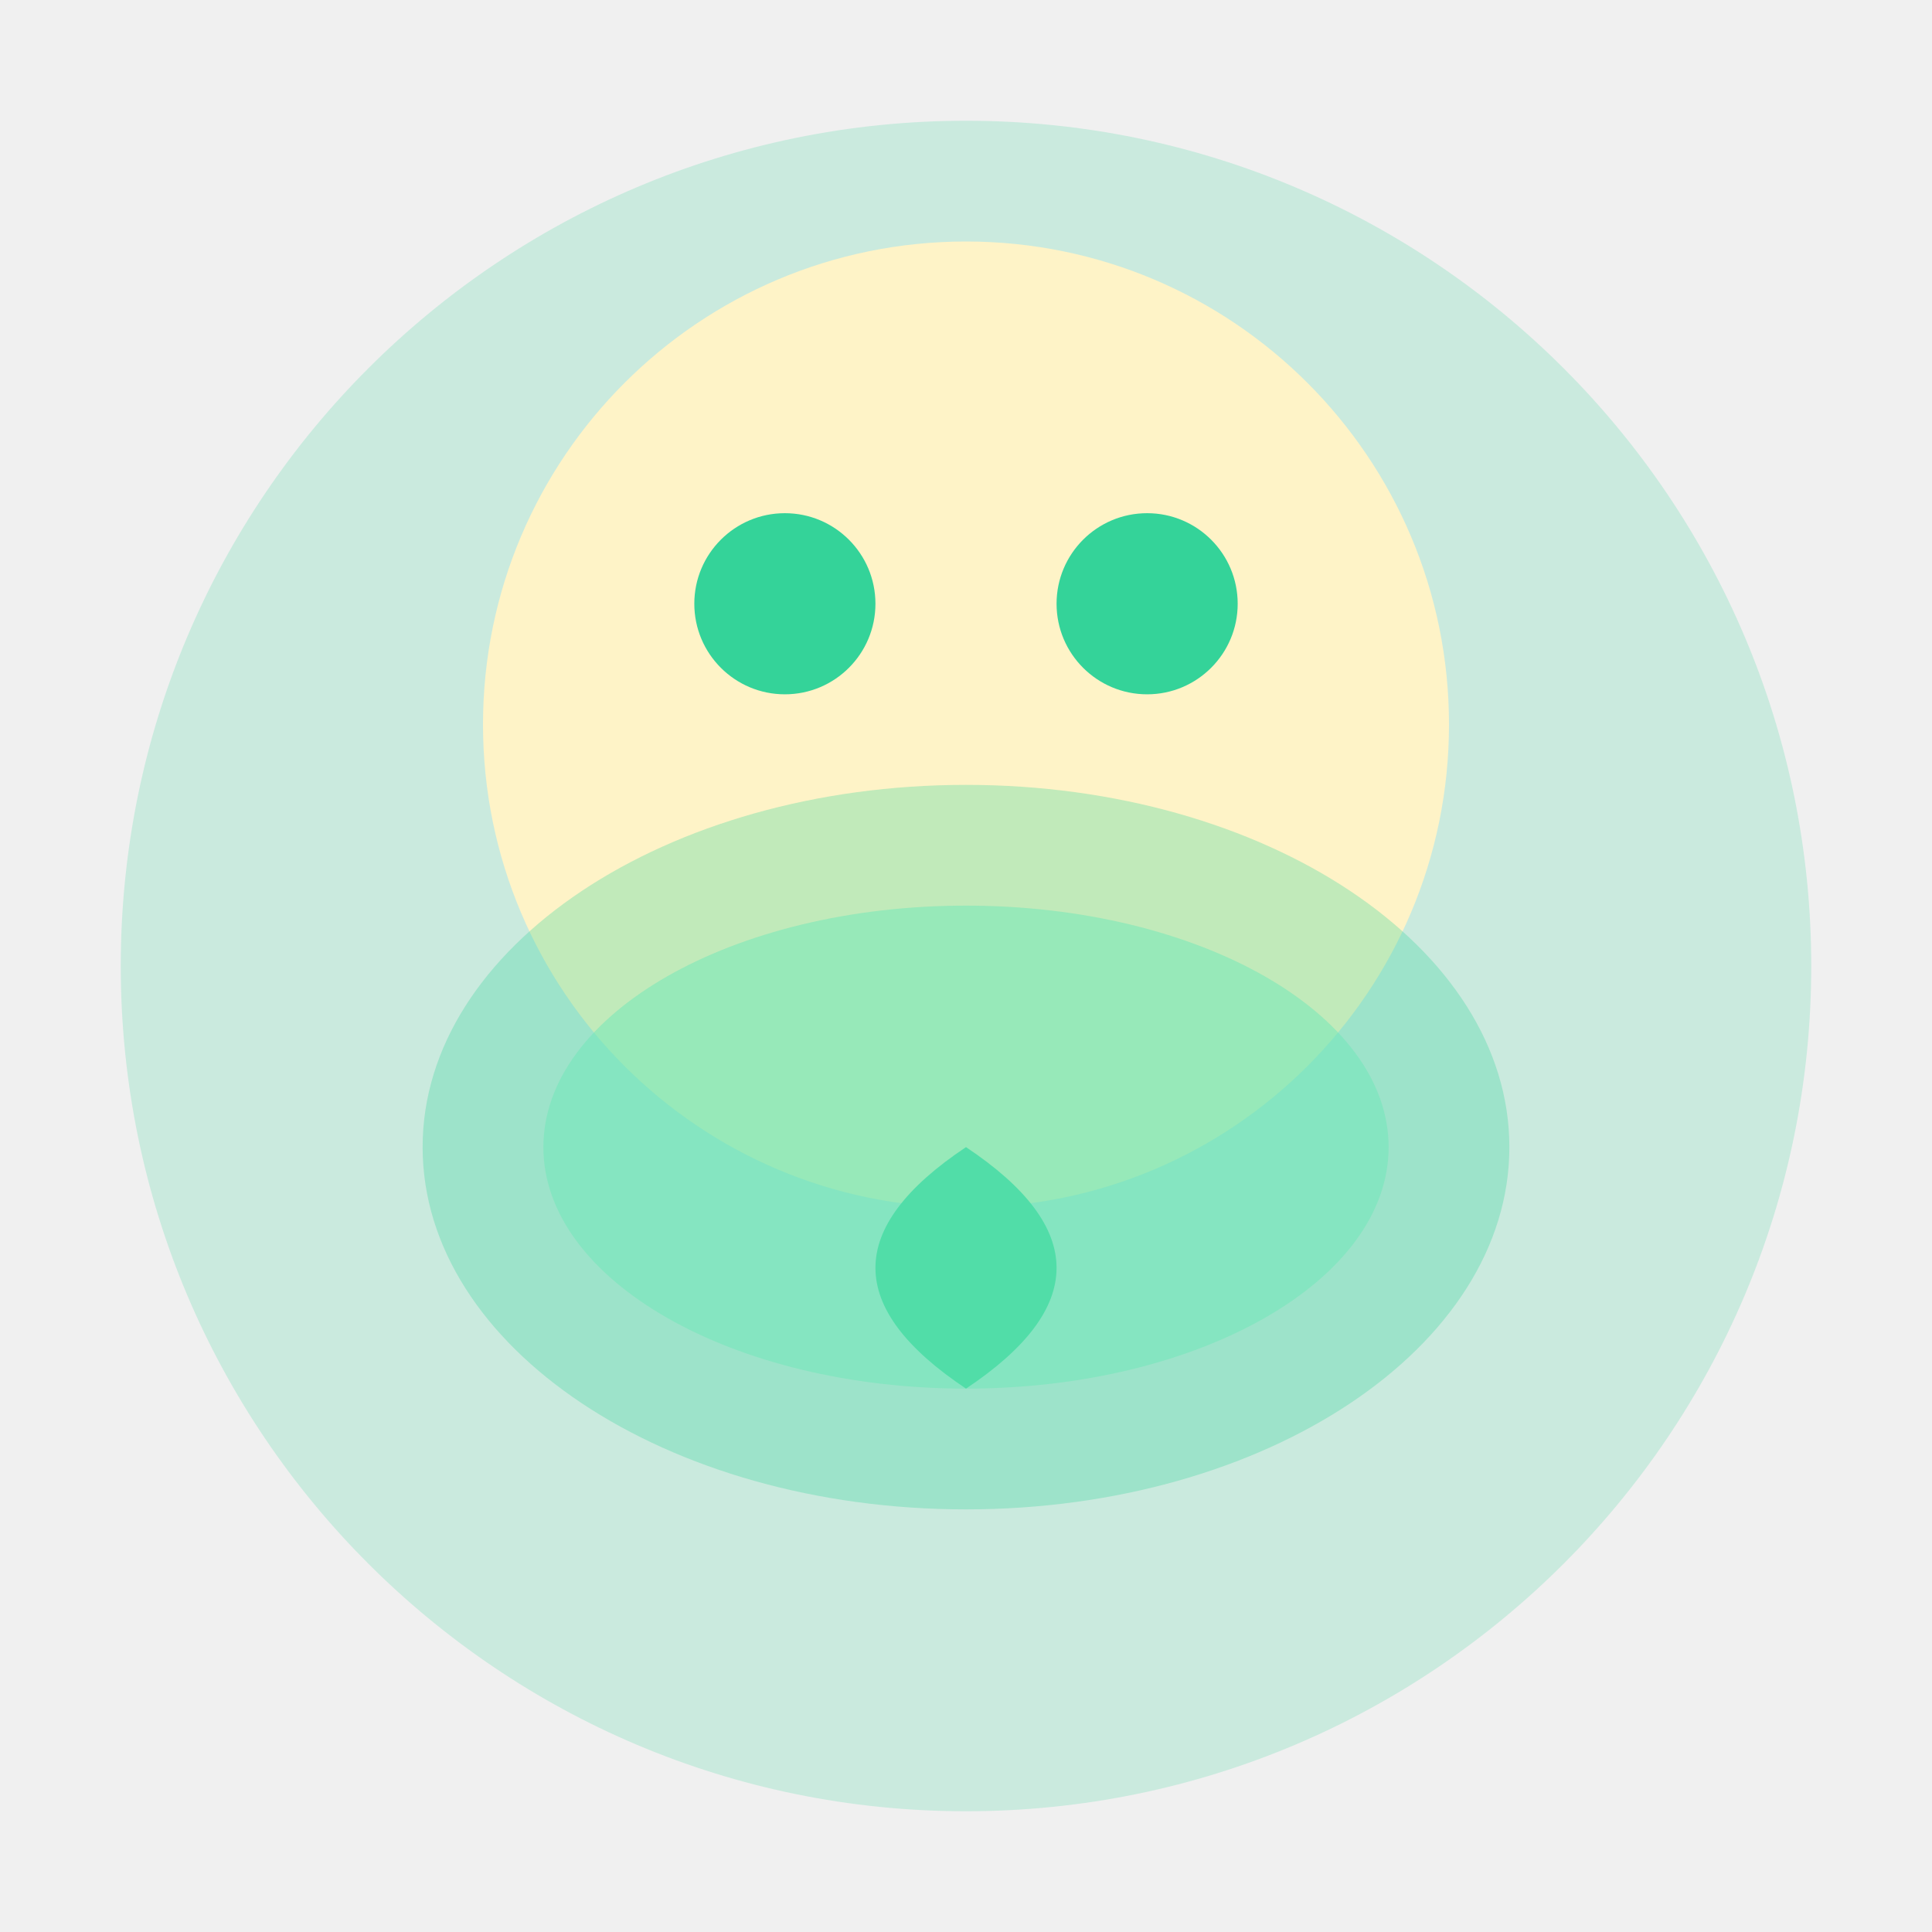
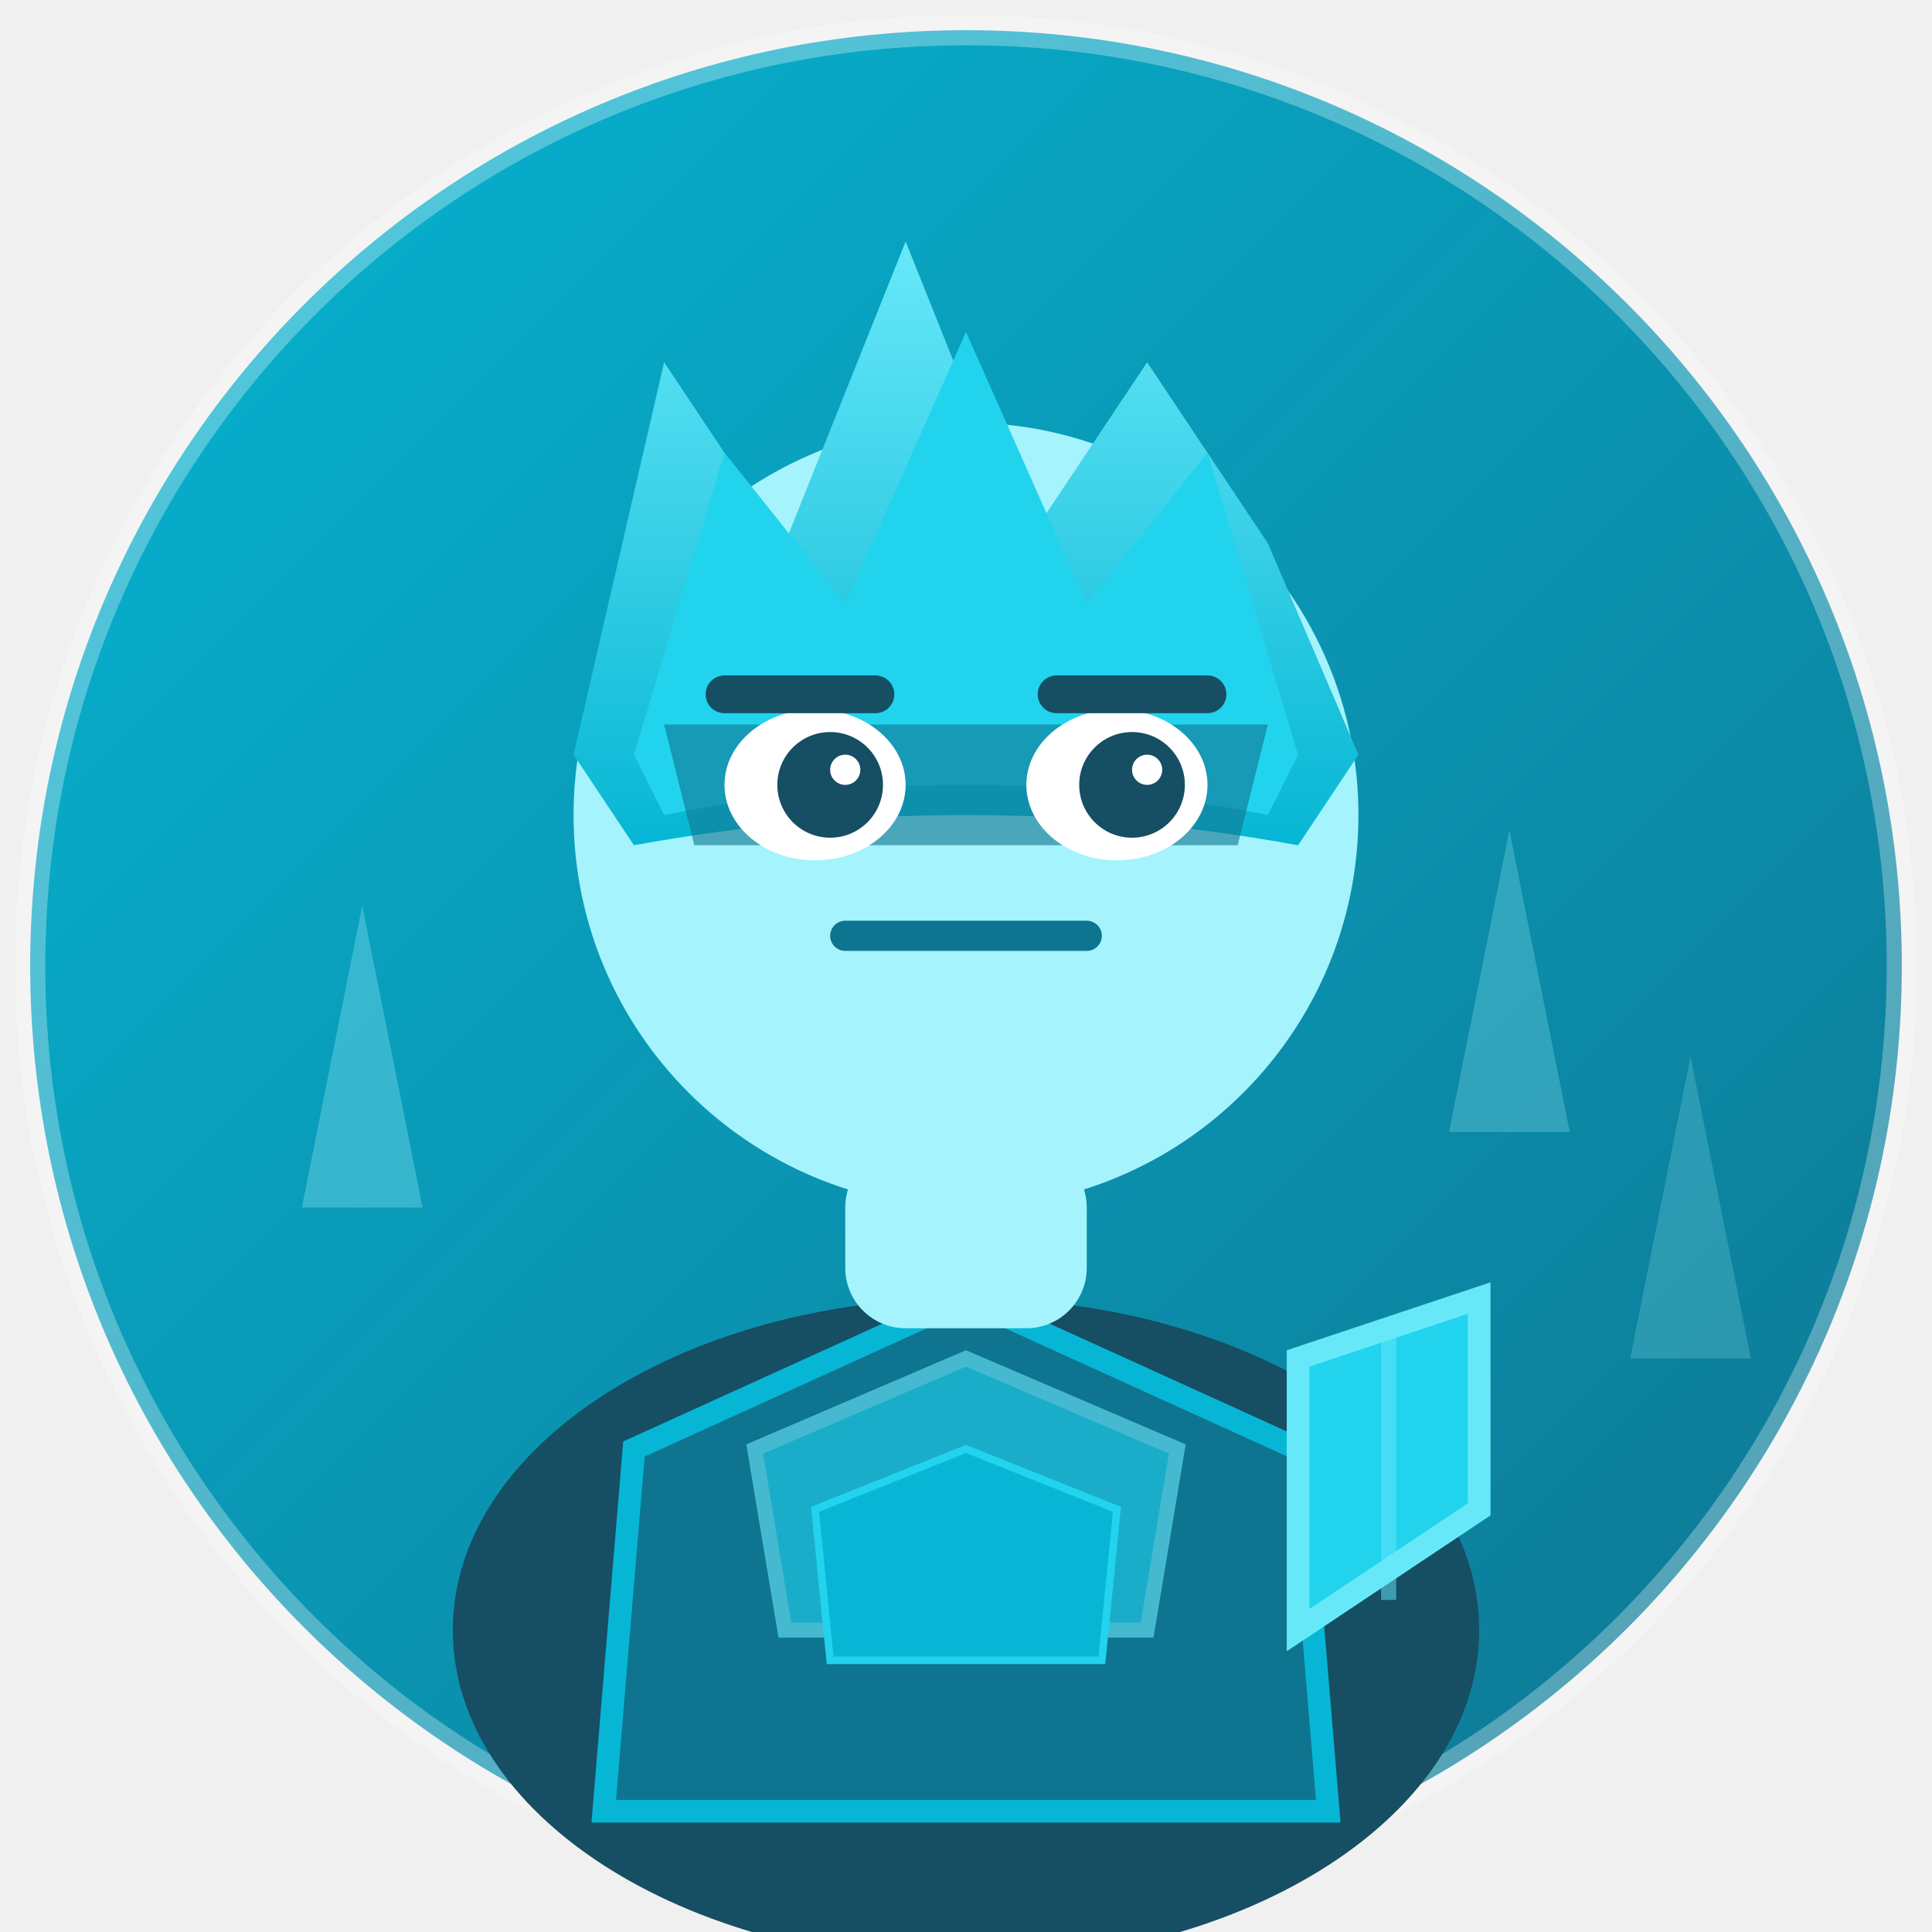
- <svg xmlns="http://www.w3.org/2000/svg" viewBox="0 0 64 64">
-   <circle cx="32" cy="32" r="28" fill="#34d39933" />
-   <ellipse cx="32" cy="24" rx="16" ry="16" fill="#fef3c7" />
-   <ellipse cx="26" cy="20" rx="3" ry="3" fill="#34d399" />
-   <ellipse cx="38" cy="20" rx="3" ry="3" fill="#34d399" />
-   <path d="M32 38 Q38 42 32 46 Q26 42 32 38" fill="#34d399" />
-   <ellipse cx="32" cy="38" rx="18" ry="12" fill="#34d399" opacity="0.3" />
-   <ellipse cx="32" cy="38" rx="14" ry="8" fill="#6ee7b7" opacity="0.5" />
+ <svg xmlns="http://www.w3.org/2000/svg" viewBox="0 0 128 128" width="128" height="128">
+   <defs>
+     <linearGradient id="bg" x1="0%" y1="0%" x2="100%" y2="100%">
+       <stop offset="0%" stop-color="#06b6d4" />
+       <stop offset="100%" stop-color="#0e7490" />
+     </linearGradient>
+     <linearGradient id="ice" x1="0%" y1="0%" x2="0%" y2="100%">
+       <stop offset="0%" stop-color="#67e8f9" />
+       <stop offset="100%" stop-color="#06b6d4" />
+     </linearGradient>
+   </defs>
+   <circle cx="64" cy="64" r="62" fill="url(#bg)" />
+   <circle cx="64" cy="64" r="62" fill="none" stroke="#ffffff" stroke-width="2" opacity="0.3" />
+   <polygon points="20,80 24,60 28,80" fill="#a5f3fc" opacity="0.3" />
+   <polygon points="96,75 100,55 104,75" fill="#a5f3fc" opacity="0.25" />
+   <polygon points="108,90 112,70 116,90" fill="#a5f3fc" opacity="0.2" />
+   <ellipse cx="64" cy="108" rx="34" ry="22" fill="#164e63" />
+   <path d="M42 96 L64 86 L86 96 L88 120 L40 120 Z" fill="#0e7490" stroke="#06b6d4" stroke-width="1.5" />
+   <path d="M50 96 L64 90 L78 96 L76 108 L52 108 Z" fill="#22d3ee" stroke="#67e8f9" stroke-width="1" opacity="0.6" />
+   <path d="M54 100 L64 96 L74 100 L73 110 L55 110 Z" fill="#06b6d4" stroke="#22d3ee" stroke-width="0.5" />
+   <path d="M86 90 L98 86 L98 100 L86 108 Z" fill="#22d3ee" stroke="#67e8f9" stroke-width="1.5" />
+   <line x1="92" y1="88" x2="92" y2="106" stroke="#67e8f9" stroke-width="1" opacity="0.5" />
+   <rect x="56" y="76" width="16" height="12" rx="4" fill="#a5f3fc" />
+   <circle cx="64" cy="54" r="26" fill="#a5f3fc" />
+   <path d="M38 50 L44 24 L52 36 L60 16 L68 36 L76 24 L84 36 L90 50 L86 56 Q64 52 42 56 Z" fill="url(#ice)" />
+   <path d="M42 50 L48 30 L56 40 L64 22 L72 40 L80 30 L86 50 L84 54 Q64 50 44 54 Z" fill="#22d3ee" />
+   <path d="M44 48 L84 48 L82 56 L46 56 Z" fill="#0e7490" opacity="0.6" />
+   <ellipse cx="54" cy="52" rx="6" ry="5" fill="#ffffff" />
+   <circle cx="55" cy="52" r="3.5" fill="#164e63" />
+   <circle cx="56" cy="51" r="1" fill="#ffffff" />
+   <ellipse cx="74" cy="52" rx="6" ry="5" fill="#ffffff" />
+   <circle cx="75" cy="52" r="3.5" fill="#164e63" />
+   <circle cx="76" cy="51" r="1" fill="#ffffff" />
+   <path d="M48 46 L58 46" stroke="#164e63" stroke-width="2.5" stroke-linecap="round" />
+   <path d="M70 46 L80 46" stroke="#164e63" stroke-width="2.5" stroke-linecap="round" />
+   <line x1="56" y1="62" x2="72" y2="62" stroke="#0e7490" stroke-width="2" stroke-linecap="round" />
+   <path d="M50 66 Q48 70 44 68" stroke="#a5f3fc" stroke-width="1" fill="none" opacity="0.4" stroke-linecap="round" />
+   <path d="M78 66 Q80 70 84 68" stroke="#a5f3fc" stroke-width="1" fill="none" opacity="0.4" stroke-linecap="round" />
</svg>
